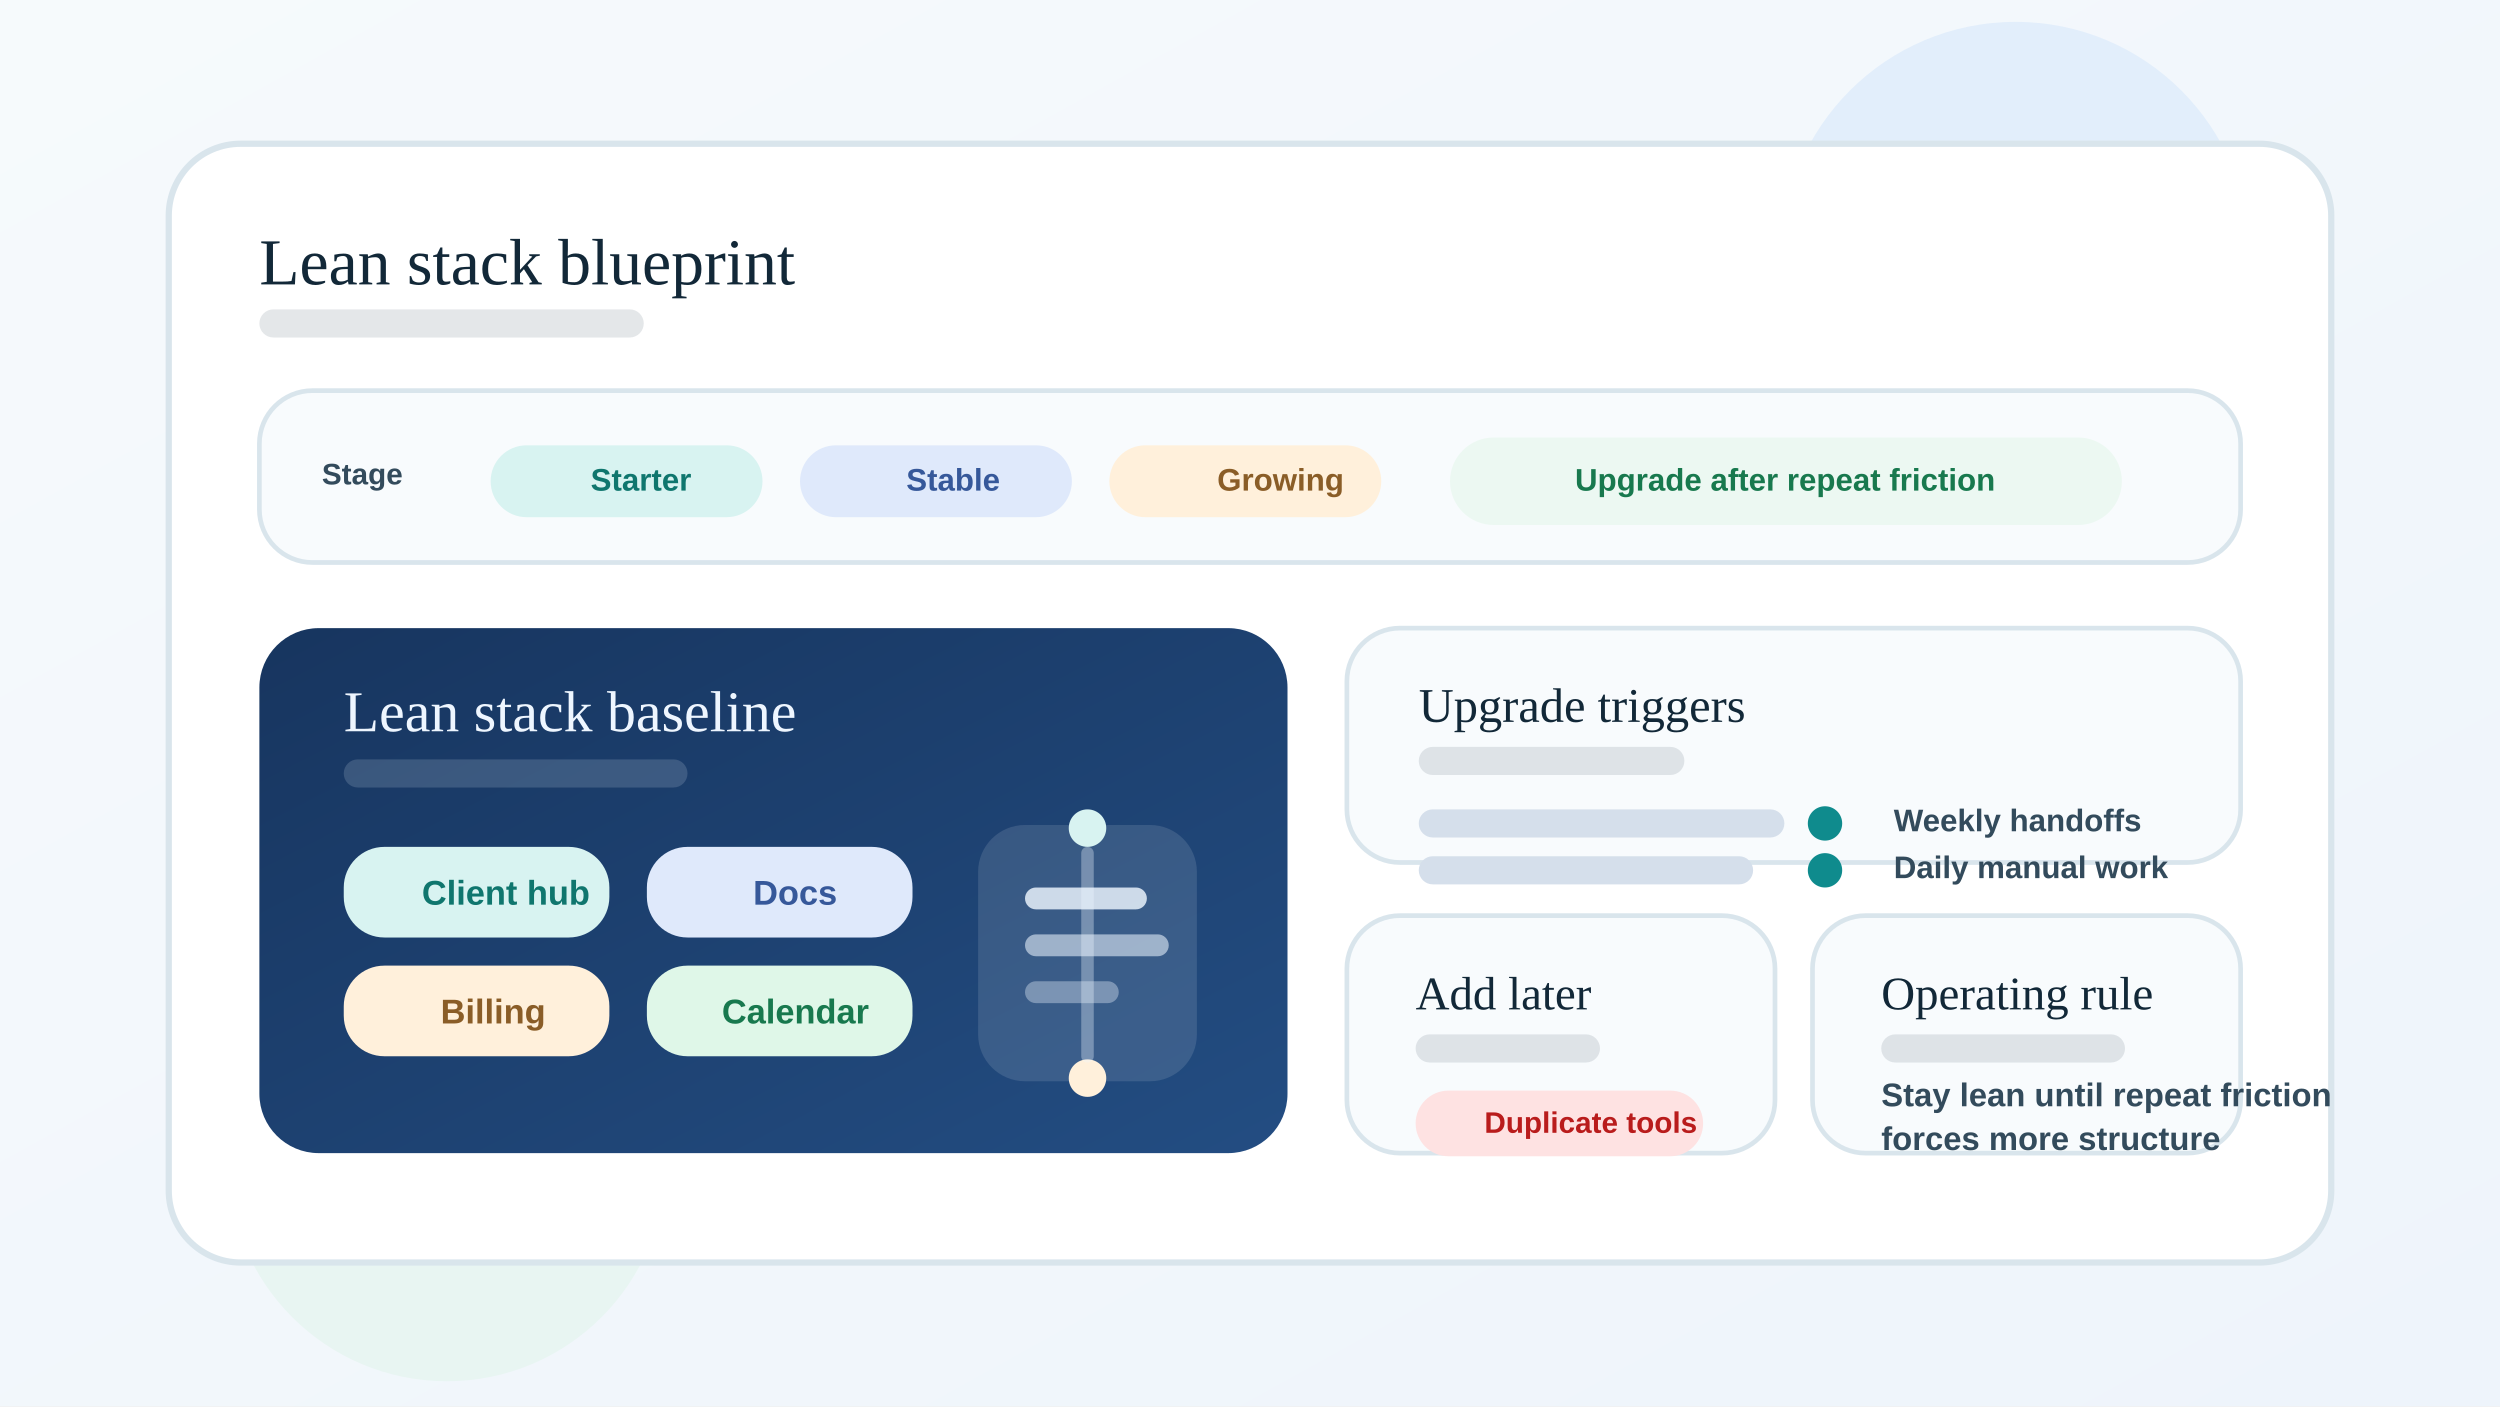
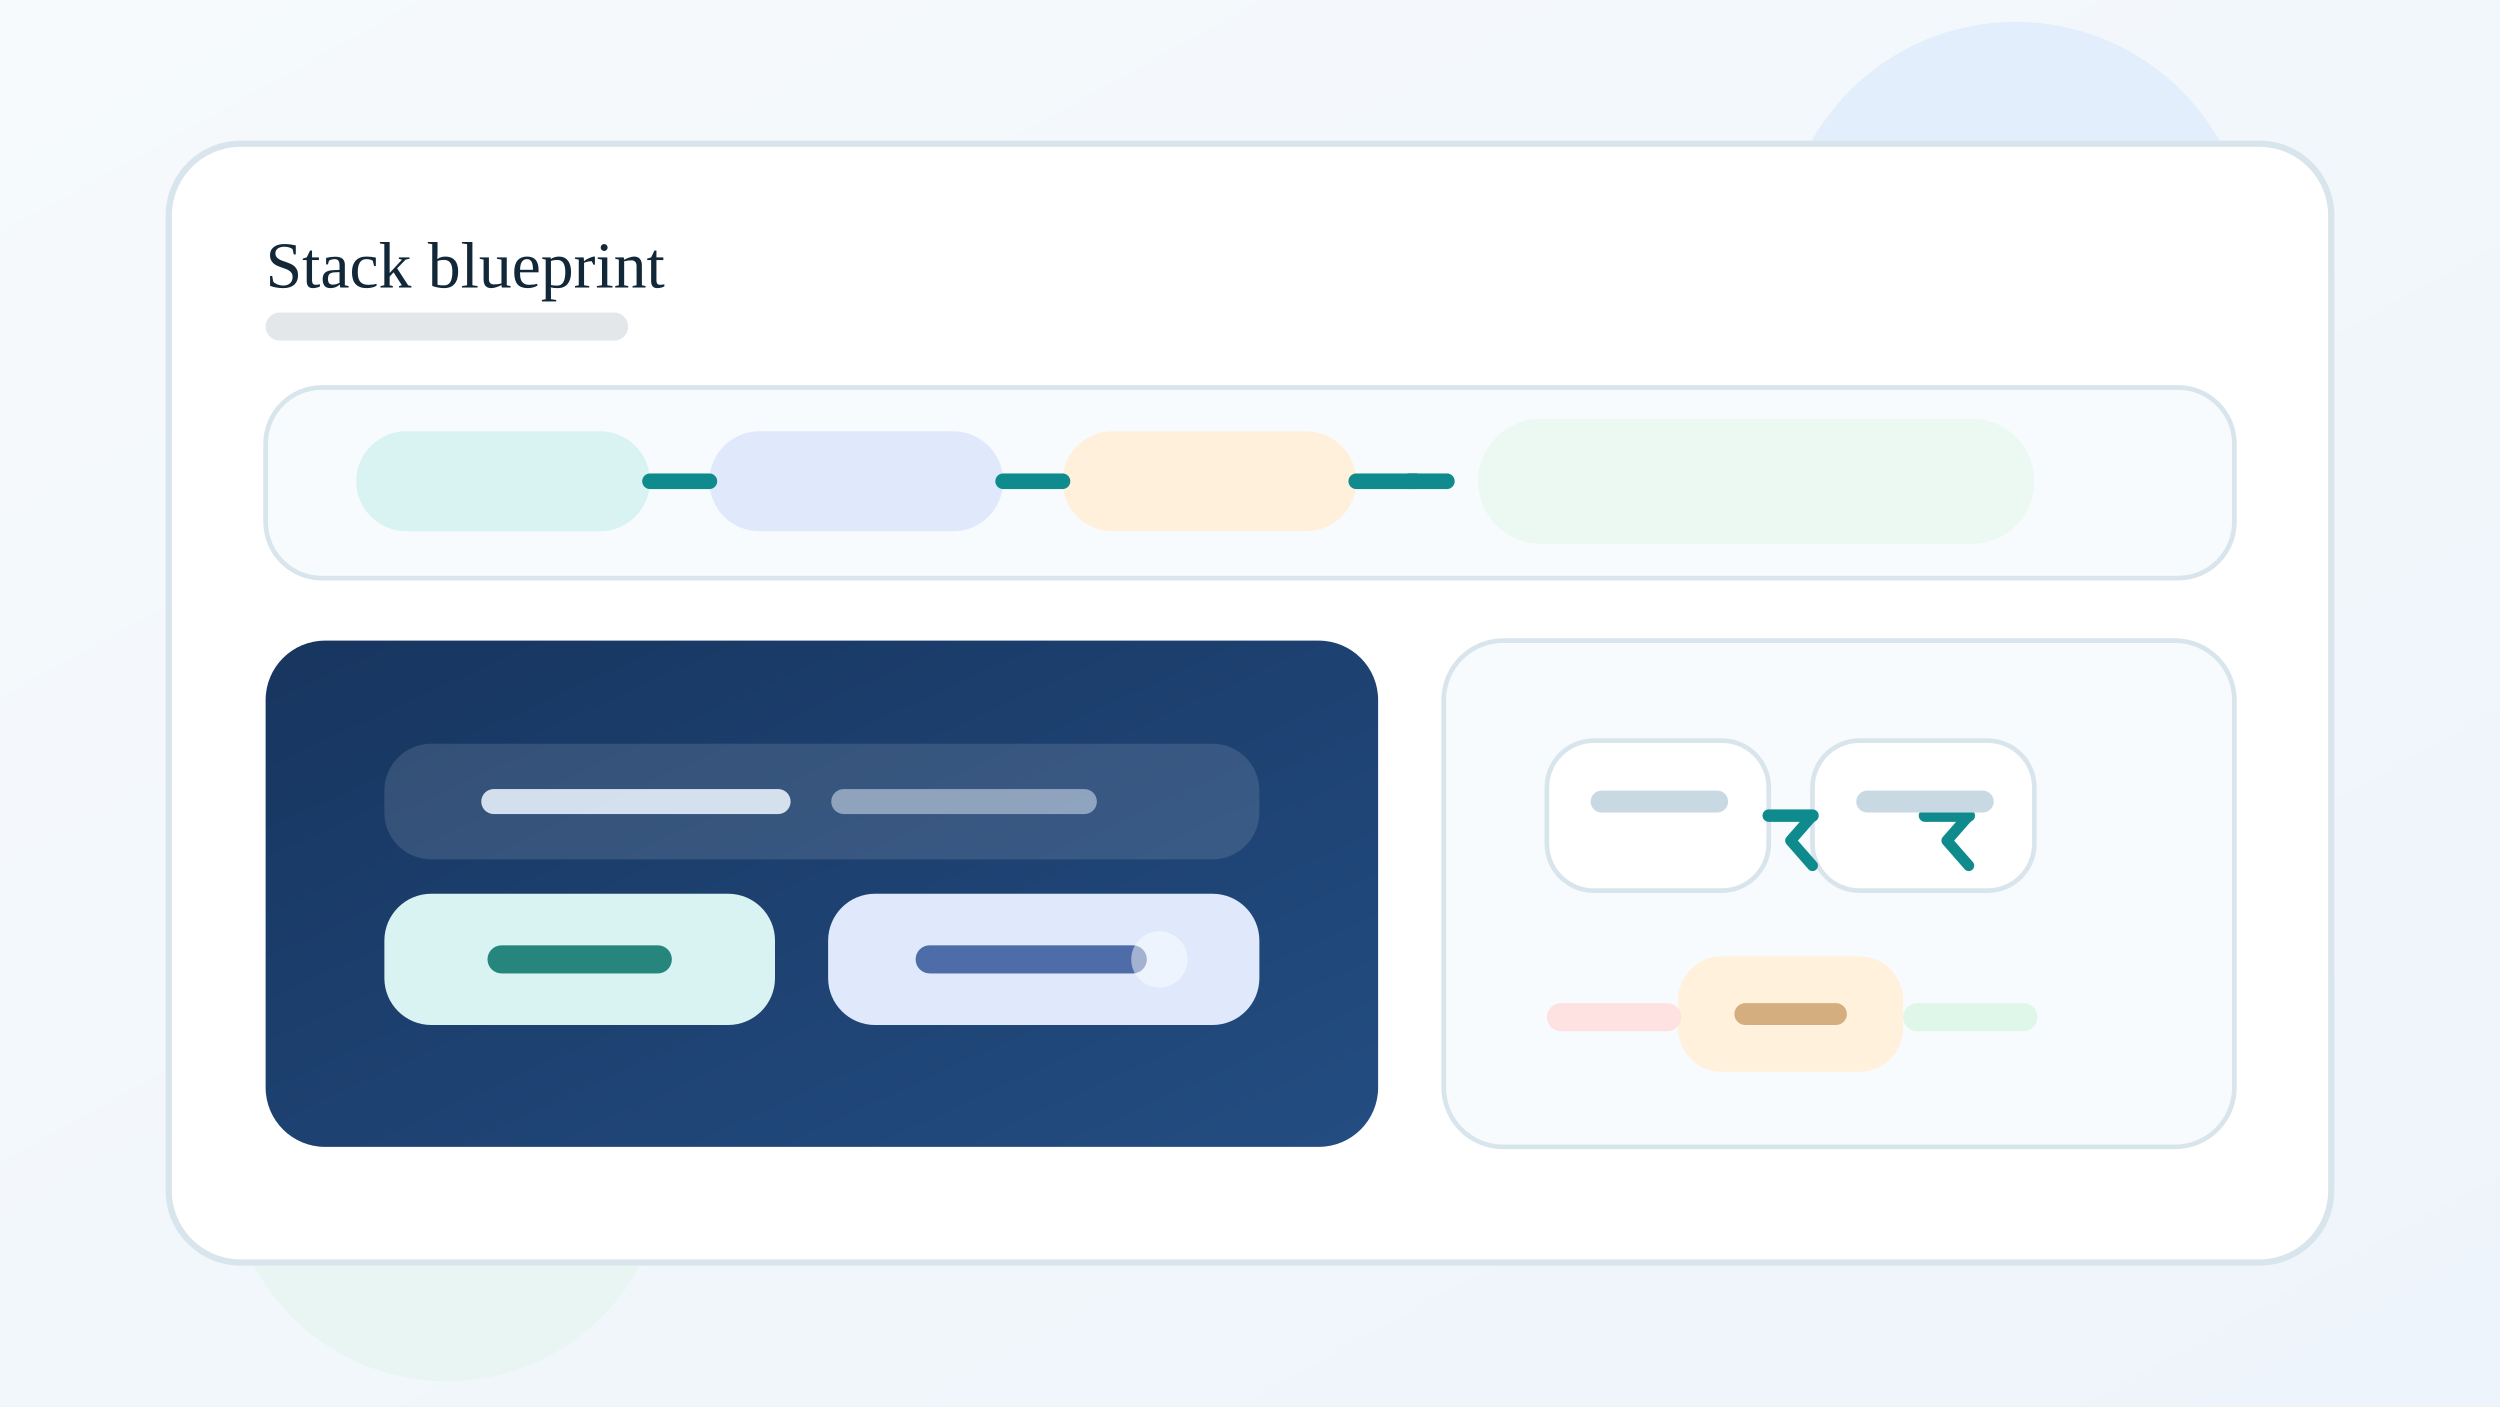
<svg xmlns="http://www.w3.org/2000/svg" viewBox="0 0 1600 900" role="img" aria-labelledby="title desc">
  <defs>
    <linearGradient id="blueprint-bg" x1="0%" y1="0%" x2="100%" y2="100%">
      <stop offset="0%" stop-color="#f6fafc" />
      <stop offset="100%" stop-color="#eef4fb" />
    </linearGradient>
    <linearGradient id="blueprint-panel" x1="0%" y1="0%" x2="100%" y2="100%">
      <stop offset="0%" stop-color="#17355f" />
      <stop offset="100%" stop-color="#234d82" />
    </linearGradient>
  </defs>
  <rect width="1600" height="900" fill="url(#blueprint-bg)" />
  <circle cx="1290" cy="164" r="150" fill="#e2eefb" />
  <circle cx="286" cy="744" r="140" fill="#e8f5f2" />
  <rect x="108" y="92" width="1384" height="716" rx="46" fill="#ffffff" stroke="#d9e5ec" stroke-width="4" />
-   <text x="166" y="182" font-family="Georgia, 'Times New Roman', serif" font-size="42" fill="#122838">Lean stack blueprint</text>
-   <rect x="166" y="198" width="246" height="18" rx="9" fill="#173042" opacity=".12" />
-   <rect x="166" y="250" width="1268" height="110" rx="34" fill="#f8fbfd" stroke="#d9e5ec" stroke-width="3" />
-   <text x="206" y="310" font-family="Arial, sans-serif" font-size="19" font-weight="700" fill="#334b5c">Stage</text>
-   <rect x="314" y="285" width="174" height="46" rx="23" fill="#d8f3f1" />
-   <rect x="512" y="285" width="174" height="46" rx="23" fill="#dfe9fb" />
-   <rect x="710" y="285" width="174" height="46" rx="23" fill="#fff0db" />
-   <rect x="928" y="280" width="430" height="56" rx="28" fill="#ecf8f2" />
-   <text x="378" y="314" font-family="Arial, sans-serif" font-size="20" font-weight="700" fill="#0f766e">Starter</text>
-   <text x="580" y="314" font-family="Arial, sans-serif" font-size="20" font-weight="700" fill="#36589a">Stable</text>
-   <text x="779" y="314" font-family="Arial, sans-serif" font-size="20" font-weight="700" fill="#8a5d27">Growing</text>
-   <text x="1008" y="314" font-family="Arial, sans-serif" font-size="20" font-weight="700" fill="#18794e">Upgrade after repeat friction</text>
-   <rect x="166" y="402" width="658" height="336" rx="38" fill="url(#blueprint-panel)" />
-   <text x="220" y="468" font-family="Georgia, 'Times New Roman', serif" font-size="37" fill="#eef6ff">Lean stack baseline</text>
-   <rect x="220" y="486" width="220" height="18" rx="9" fill="#eef6ff" opacity=".16" />
-   <rect x="220" y="542" width="170" height="58" rx="26" fill="#d8f3f1" />
-   <rect x="414" y="542" width="170" height="58" rx="26" fill="#dfe9fb" />
-   <rect x="220" y="618" width="170" height="58" rx="26" fill="#fff0db" />
-   <rect x="414" y="618" width="170" height="58" rx="26" fill="#dff7e8" />
-   <text x="270" y="579" font-family="Arial, sans-serif" font-size="22" font-weight="700" fill="#0f766e">Client hub</text>
-   <text x="482" y="579" font-family="Arial, sans-serif" font-size="22" font-weight="700" fill="#36589a">Docs</text>
-   <text x="282" y="655" font-family="Arial, sans-serif" font-size="22" font-weight="700" fill="#8a5d27">Billing</text>
-   <text x="462" y="655" font-family="Arial, sans-serif" font-size="22" font-weight="700" fill="#18794e">Calendar</text>
-   <rect x="626" y="528" width="140" height="164" rx="30" fill="#ffffff" opacity=".12" />
-   <rect x="656" y="568" width="78" height="14" rx="7" fill="#eef6ff" opacity=".82" />
-   <rect x="656" y="598" width="92" height="14" rx="7" fill="#eef6ff" opacity=".56" />
-   <rect x="656" y="628" width="60" height="14" rx="7" fill="#eef6ff" opacity=".36" />
-   <circle cx="696" cy="530" r="12" fill="#d8f3f1" />
-   <circle cx="696" cy="690" r="12" fill="#fff0db" />
-   <rect x="692" y="542" width="8" height="138" rx="4" fill="#eef6ff" opacity=".34" />
-   <rect x="862" y="402" width="572" height="150" rx="34" fill="#f8fbfd" stroke="#d9e5ec" stroke-width="3" />
-   <text x="908" y="462" font-family="Georgia, 'Times New Roman', serif" font-size="31" fill="#122838">Upgrade triggers</text>
-   <rect x="908" y="478" width="170" height="18" rx="9" fill="#173042" opacity=".12" />
-   <rect x="908" y="518" width="234" height="18" rx="9" fill="#d5dfeb" />
-   <rect x="908" y="548" width="214" height="18" rx="9" fill="#d5dfeb" />
-   <circle cx="1168" cy="527" r="11" fill="#0f8b8d" />
-   <circle cx="1168" cy="557" r="11" fill="#0f8b8d" />
-   <text x="1212" y="532" font-family="Arial, sans-serif" font-size="20" font-weight="700" fill="#334b5c">Weekly handoffs</text>
-   <text x="1212" y="562" font-family="Arial, sans-serif" font-size="20" font-weight="700" fill="#334b5c">Daily manual work</text>
-   <rect x="862" y="586" width="274" height="152" rx="34" fill="#f8fbfd" stroke="#d9e5ec" stroke-width="3" />
-   <text x="906" y="646" font-family="Georgia, 'Times New Roman', serif" font-size="30" fill="#122838">Add later</text>
-   <rect x="906" y="662" width="118" height="18" rx="9" fill="#173042" opacity=".12" />
-   <rect x="906" y="698" width="184" height="42" rx="21" fill="#fee2e2" />
-   <text x="950" y="725" font-family="Arial, sans-serif" font-size="19" font-weight="700" fill="#b91c1c">Duplicate tools</text>
-   <rect x="1160" y="586" width="274" height="152" rx="34" fill="#f8fbfd" stroke="#d9e5ec" stroke-width="3" />
-   <text x="1204" y="646" font-family="Georgia, 'Times New Roman', serif" font-size="30" fill="#122838">Operating rule</text>
-   <rect x="1204" y="662" width="156" height="18" rx="9" fill="#173042" opacity=".12" />
-   <text x="1204" y="708" font-family="Arial, sans-serif" font-size="21" font-weight="700" fill="#334b5c">
-     <tspan x="1204" dy="0">Stay lean until repeat friction</tspan>
-     <tspan x="1204" dy="28">forces more structure</tspan>
-   </text>
+   <text x="170" y="184" font-family="Georgia, 'Times New Roman', serif" font-size="42" fill="#122838">Stack blueprint</text>
+   <rect x="170" y="200" width="232" height="18" rx="9" fill="#173042" opacity=".12" />
+   <rect x="170" y="248" width="1260" height="122" rx="36" fill="#f8fbfd" stroke="#d9e5ec" stroke-width="3" />
+   <rect x="228" y="276" width="188" height="64" rx="32" fill="#d8f3f1" />
+   <rect x="454" y="276" width="188" height="64" rx="32" fill="#dfe9fb" />
+   <rect x="680" y="276" width="188" height="64" rx="32" fill="#fff0db" />
+   <rect x="946" y="268" width="356" height="80" rx="40" fill="#ecf8f2" />
+   <path d="M416 308h38m188 0h38m188 0h38" stroke="#0f8b8d" stroke-width="10" stroke-linecap="round" />
+   <path d="M902 308h24" stroke="#0f8b8d" stroke-width="10" stroke-linecap="round" />
+   <rect x="170" y="410" width="712" height="324" rx="38" fill="url(#blueprint-panel)" />
+   <rect x="246" y="476" width="560" height="74" rx="30" fill="#ffffff" opacity=".12" />
+   <rect x="246" y="572" width="250" height="84" rx="30" fill="#d8f3f1" />
+   <rect x="530" y="572" width="276" height="84" rx="30" fill="#dfe9fb" />
+   <rect x="308" y="505" width="198" height="16" rx="8" fill="#eef6ff" opacity=".86" />
+   <rect x="532" y="505" width="170" height="16" rx="8" fill="#eef6ff" opacity=".48" />
+   <rect x="312" y="605" width="118" height="18" rx="9" fill="#0f766e" opacity=".88" />
+   <rect x="586" y="605" width="148" height="18" rx="9" fill="#36589a" opacity=".86" />
+   <circle cx="742" cy="614" r="18" fill="#ffffff" opacity=".48" />
+   <rect x="924" y="410" width="506" height="324" rx="38" fill="#f8fbfd" stroke="#d9e5ec" stroke-width="3" />
+   <rect x="990" y="474" width="142" height="96" rx="30" fill="#ffffff" stroke="#d9e5ec" stroke-width="3" />
+   <rect x="1160" y="474" width="142" height="96" rx="30" fill="#ffffff" stroke="#d9e5ec" stroke-width="3" />
+   <rect x="1074" y="612" width="144" height="74" rx="28" fill="#fff1db" />
+   <path d="M1132 522h28M1232 522h28" stroke="#0f8b8d" stroke-width="8" stroke-linecap="round" />
+   <path d="M1146 538l14-16m-14 16l14 16M1246 538l14-16m-14 16l14 16" stroke="#0f8b8d" stroke-width="7" stroke-linecap="round" stroke-linejoin="round" />
+   <rect x="1018" y="506" width="88" height="14" rx="7" fill="#c9d9e4" />
+   <rect x="1188" y="506" width="88" height="14" rx="7" fill="#c9d9e4" />
+   <rect x="1110" y="642" width="72" height="14" rx="7" fill="#b8823f" opacity=".6" />
+   <rect x="990" y="642" width="86" height="18" rx="9" fill="#fee2e2" />
+   <rect x="1218" y="642" width="86" height="18" rx="9" fill="#dff7e8" />
</svg>
